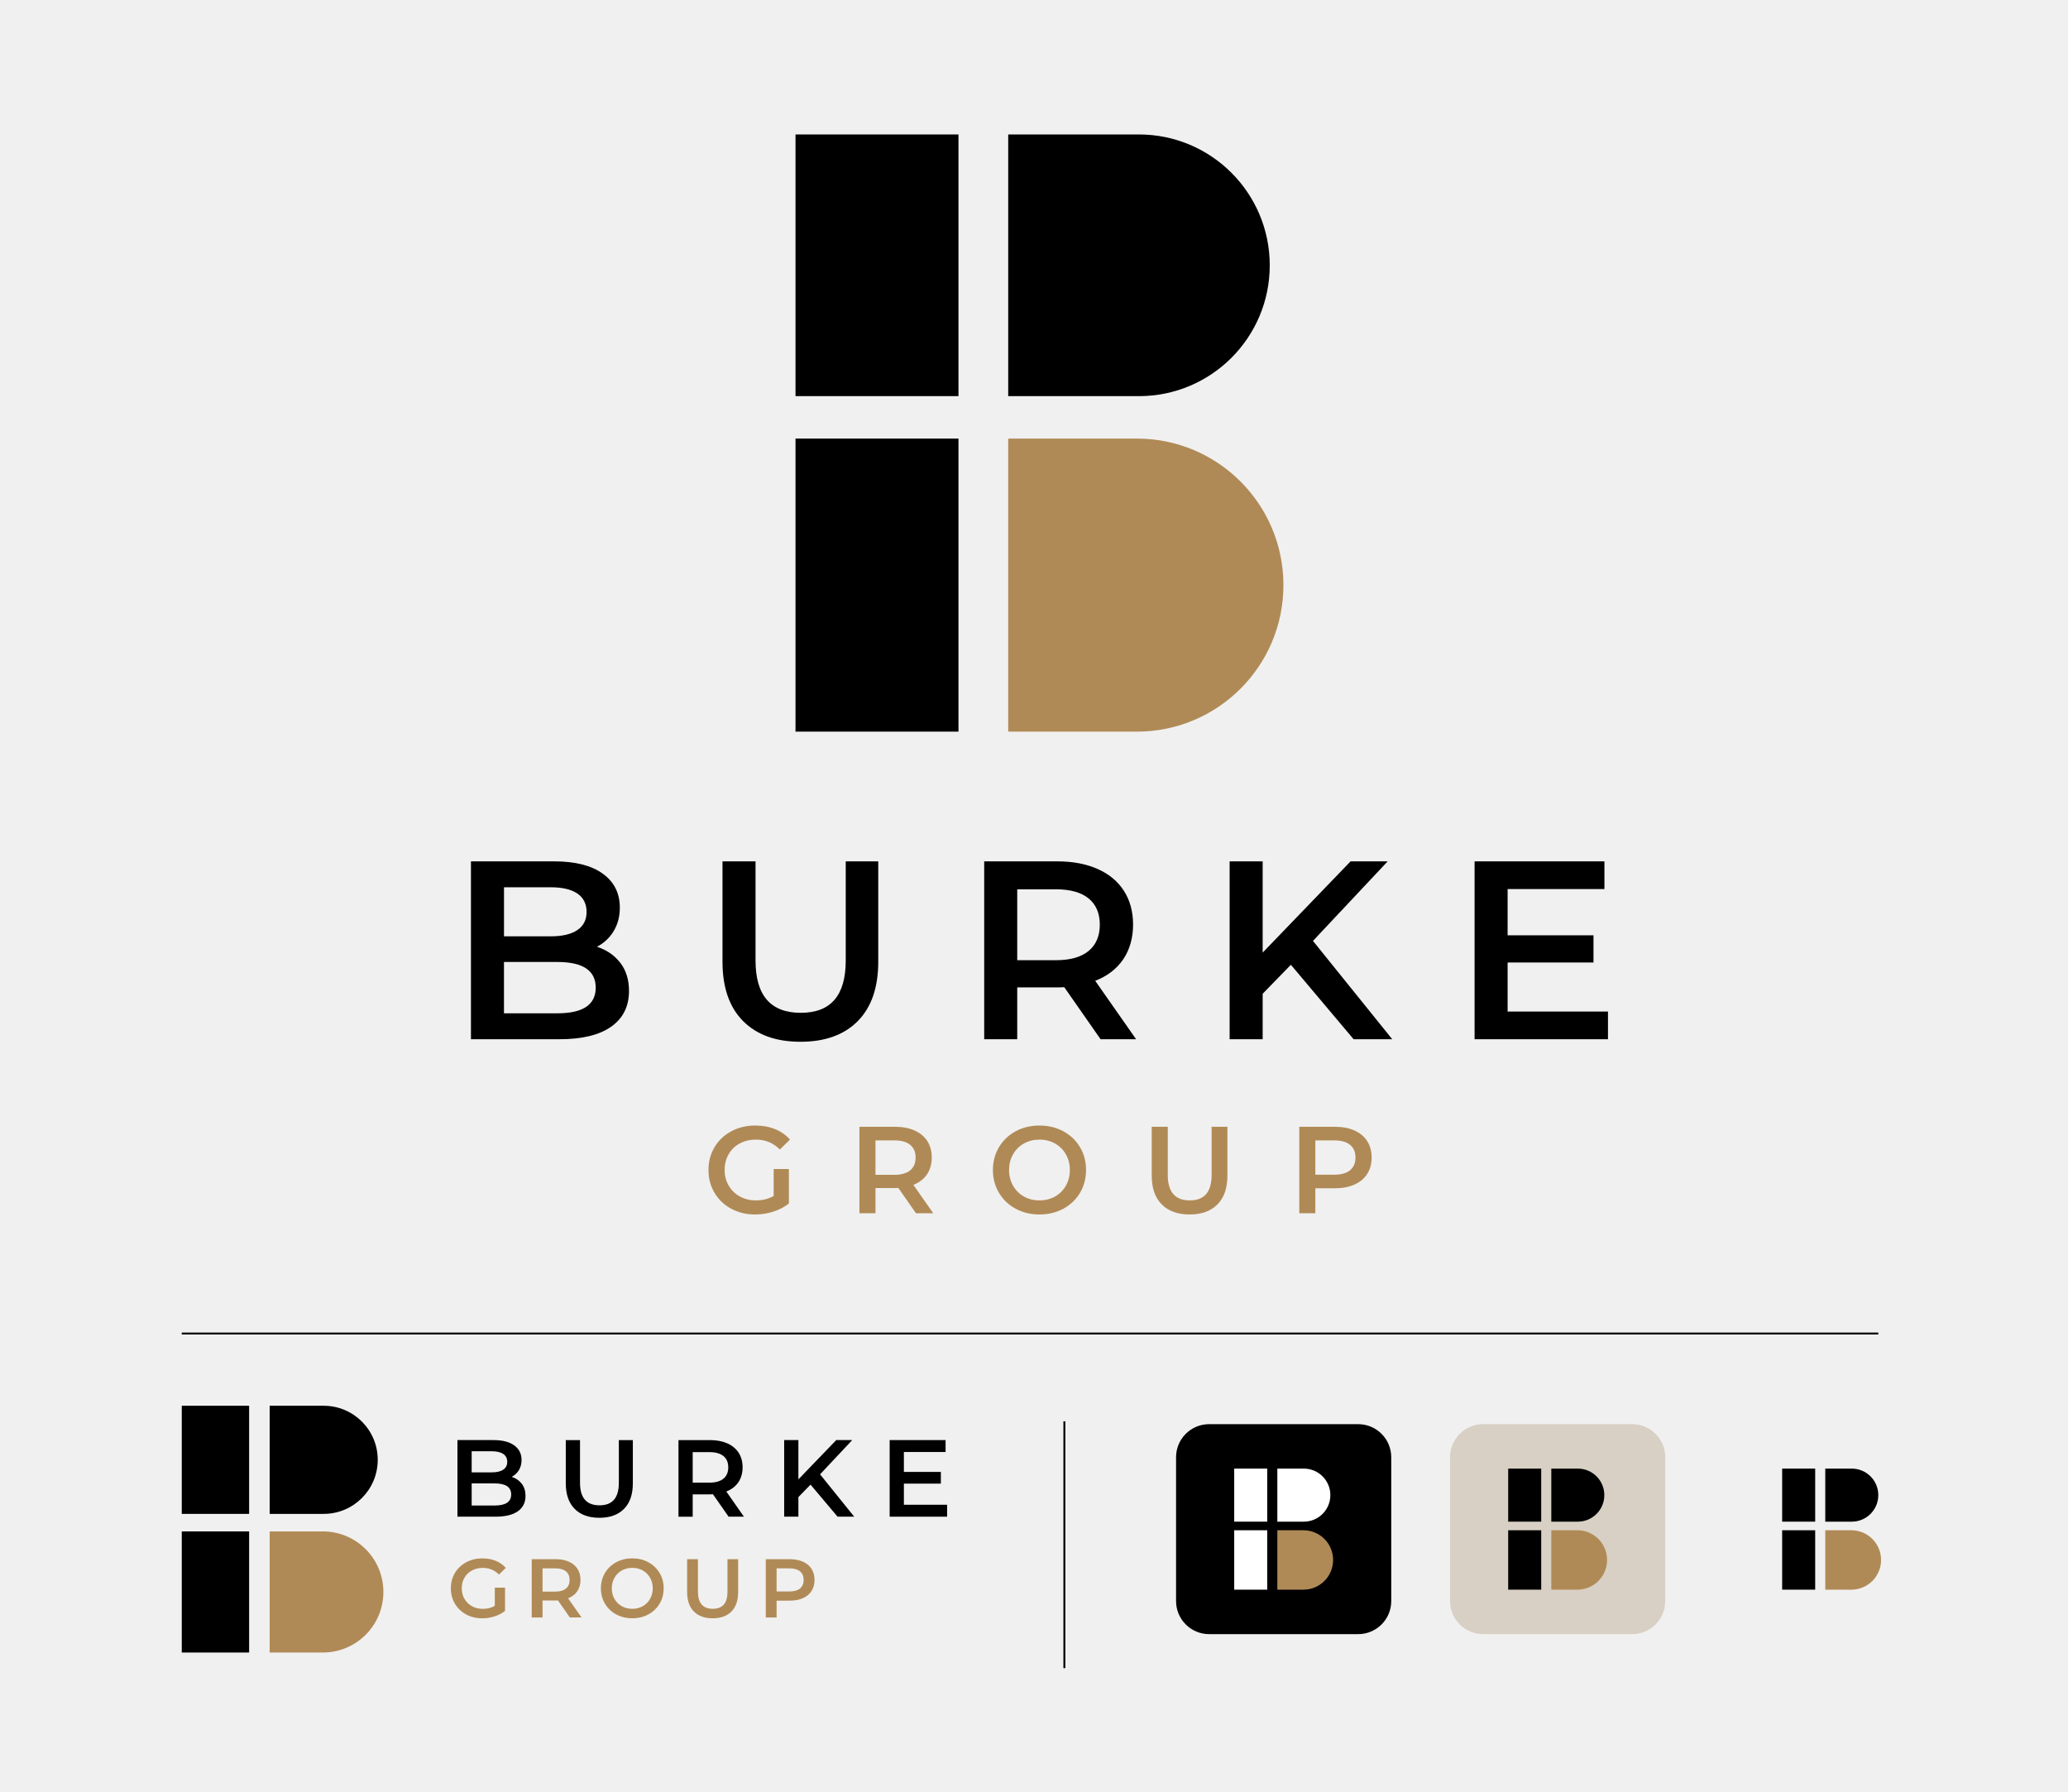
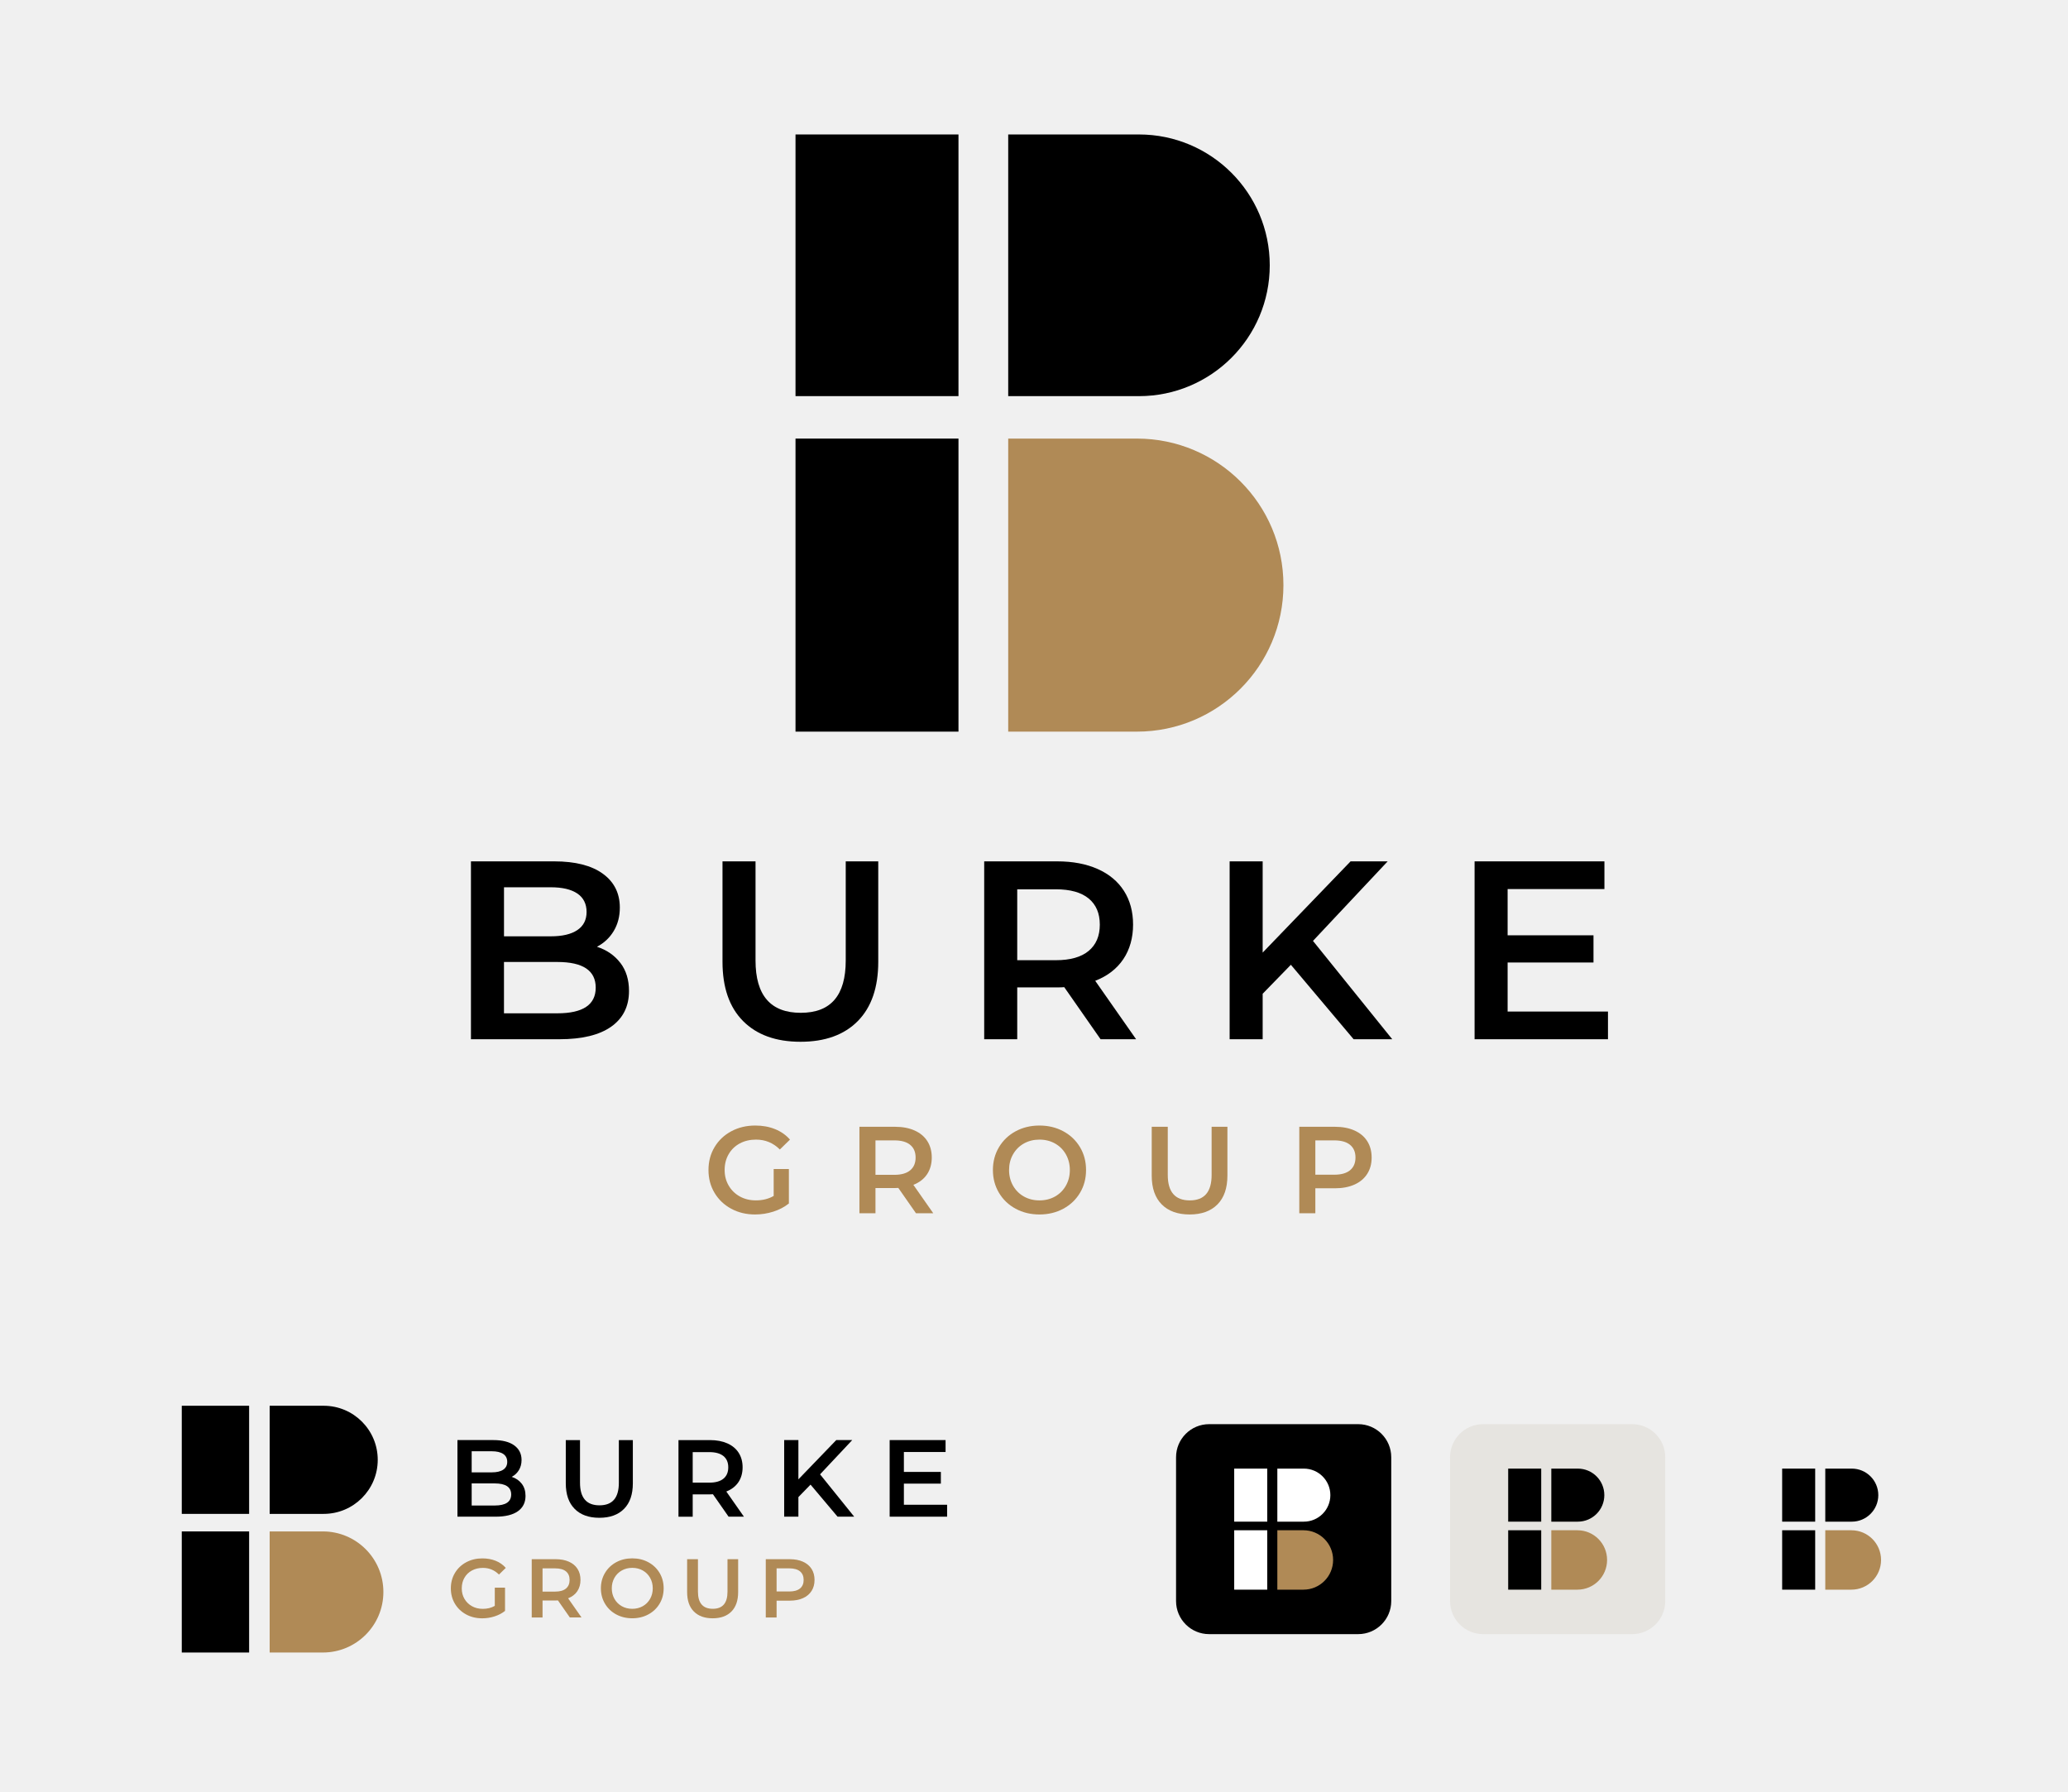
<svg xmlns="http://www.w3.org/2000/svg" id="Blue" viewBox="0 0 1080 935.4">
-   <line x1="94.93" y1="696.31" x2="980.93" y2="696.31" fill="none" stroke="#000" stroke-miterlimit="10" />
-   <line x1="555.86" y1="742.15" x2="555.86" y2="871.03" fill="none" stroke="#000" stroke-miterlimit="10" />
-   <rect x="757.28" y="743.64" width="112.38" height="109.64" rx="17.27" ry="17.27" fill="#d8d0c4" />
  <g>
    <g>
      <path d="M323.98,502.78c3.01,3.94,4.51,8.82,4.51,14.66,0,8.05-3.1,14.26-9.29,18.64-6.19,4.38-15.22,6.57-27.07,6.57h-46.18v-92.88h43.52c10.97,0,19.42,2.15,25.34,6.44,5.93,4.29,8.89,10.2,8.89,17.71,0,4.6-1.06,8.67-3.18,12.21-2.12,3.54-5.04,6.28-8.76,8.23,5.13,1.68,9.2,4.49,12.21,8.43ZM263.21,463.3v25.61h24.42c6.01,0,10.64-1.08,13.87-3.25,3.23-2.17,4.84-5.33,4.84-9.49s-1.62-7.45-4.84-9.62c-3.23-2.17-7.85-3.25-13.87-3.25h-24.42ZM311.11,515.71c0-8.93-6.68-13.4-20.04-13.4h-27.87v26.8h27.87c13.36,0,20.04-4.47,20.04-13.4Z" />
      <path d="M388.07,533.16c-7.17-7.21-10.75-17.54-10.75-30.98v-52.41h17.25v51.75c0,18.22,7.87,27.33,23.62,27.33s23.49-9.11,23.49-27.33v-51.75h16.98v52.41c0,13.45-3.56,23.77-10.68,30.98-7.12,7.21-17.1,10.81-29.92,10.81s-22.82-3.6-29.99-10.81Z" />
      <path d="M574.77,542.65l-18.98-27.2c-.8.09-1.99.13-3.58.13h-20.97v27.07h-17.25v-92.88h38.21c8.05,0,15.06,1.33,21.03,3.98,5.97,2.65,10.55,6.46,13.73,11.41,3.18,4.96,4.78,10.84,4.78,17.65s-1.7,13-5.11,18.05c-3.41,5.04-8.29,8.8-14.66,11.28l21.36,30.52h-18.58ZM568.53,469.14c-3.89-3.19-9.6-4.78-17.12-4.78h-20.17v37.02h20.17c7.52,0,13.22-1.61,17.12-4.84,3.89-3.23,5.84-7.81,5.84-13.73s-1.95-10.48-5.84-13.67Z" />
      <path d="M674.15,503.77l-14.73,15.13v23.75h-17.25v-92.88h17.25v47.64l45.91-47.64h19.37l-39.01,41.53,41.4,51.35h-20.17l-32.77-38.88Z" />
      <path d="M839.75,528.19v14.46h-69.66v-92.88h67.81v14.46h-50.56v24.15h44.85v14.2h-44.85v25.61h52.41Z" />
    </g>
    <rect x="415.45" y="70.21" width="85.11" height="136.63" />
    <rect x="415.45" y="229.01" width="85.11" height="153.02" />
    <path d="M526.53,70.21h68.28c37.73,0,68.31,30.6,68.31,68.33,0,37.72-30.58,68.3-68.31,68.31h-68.28V70.21Z" />
+     <g>
+       <path d="M404.06,610.42h7.93v17.99c-2.32,1.85-5.03,3.27-8.13,4.26-3.1.99-6.28,1.48-9.54,1.48-4.6,0-8.75-1-12.45-3-3.7-2-6.6-4.76-8.71-8.29-2.11-3.53-3.16-7.5-3.16-11.93s1.05-8.41,3.16-11.93c2.11-3.53,5.02-6.29,8.74-8.29,3.72-2,7.9-3,12.54-3,3.78,0,7.22.62,10.32,1.87s5.7,3.07,7.8,5.48l-5.29,5.16c-3.44-3.44-7.59-5.16-12.45-5.16-3.18,0-6.01.67-8.48,2-2.47,1.33-4.41,3.2-5.8,5.61-1.4,2.41-2.1,5.16-2.1,8.25s.7,5.72,2.1,8.13c1.4,2.41,3.33,4.3,5.8,5.68,2.47,1.38,5.28,2.06,8.42,2.06,3.52,0,6.62-.77,9.29-2.32v-14.06Z" fill="#b08a56" />
+       <path d="M478.36,633.51l-9.22-13.22c-.39.04-.97.06-1.74.06h-10.19v13.16h-8.38v-45.15h18.57c3.91,0,7.32.64,10.22,1.93s5.13,3.14,6.67,5.55,2.32,5.27,2.32,8.58-.83,6.32-2.48,8.77c-1.66,2.45-4.03,4.28-7.13,5.48l10.38,14.83h-9.03ZM475.33,597.78c-1.89-1.55-4.67-2.32-8.32-2.32h-9.8v17.99h9.8c3.65,0,6.43-.78,8.32-2.35,1.89-1.57,2.84-3.79,2.84-6.67s-.95-5.09-2.84-6.64Z" fill="#b08a56" />
+       <path d="M530.41,631.15c-3.7-2-6.6-4.77-8.71-8.32-2.11-3.55-3.16-7.51-3.16-11.9s1.05-8.35,3.16-11.9c2.11-3.55,5.01-6.32,8.71-8.32,3.7-2,7.85-3,12.45-3s8.75,1,12.45,3c3.7,2,6.6,4.76,8.71,8.29,2.11,3.53,3.16,7.5,3.16,11.93s-1.05,8.41-3.16,11.93c-2.11,3.53-5.01,6.29-8.71,8.29-3.7,2-7.85,3-12.45,3s-8.75-1-12.45-3ZM550.98,624.77c2.41-1.35,4.3-3.25,5.68-5.68,1.38-2.43,2.06-5.15,2.06-8.16s-.69-5.73-2.06-8.16c-1.38-2.43-3.27-4.32-5.68-5.68-2.41-1.35-5.12-2.03-8.13-2.03s-5.72.68-8.13,2.03c-2.41,1.35-4.3,3.25-5.68,5.68-1.38,2.43-2.06,5.15-2.06,8.16s.69,5.73,2.06,8.16c1.38,2.43,3.27,4.32,5.68,5.68,2.41,1.35,5.12,2.03,8.13,2.03s5.72-.68,8.13-2.03Z" fill="#b08a56" />
+       <path d="M606.7,628.89c-3.48-3.5-5.22-8.52-5.22-15.06v-25.47h8.38v25.15c0,8.86,3.83,13.29,11.48,13.29s11.42-4.43,11.42-13.29v-25.15h8.25v25.47c0,6.54-1.73,11.56-5.19,15.06-3.46,3.5-8.31,5.26-14.54,5.26s-11.09-1.75-14.58-5.26Z" fill="#b08a56" />
+       <path d="M707.34,590.29c2.9,1.29,5.13,3.14,6.67,5.55s2.32,5.27,2.32,8.58-.77,6.12-2.32,8.55-3.77,4.29-6.67,5.58-6.31,1.93-10.22,1.93h-10.19v13.03h-8.38v-45.15h18.57c3.91,0,7.32.64,10.22,1.93ZM705.05,611.06c1.89-1.55,2.84-3.76,2.84-6.64s-.95-5.09-2.84-6.64c-1.89-1.55-4.67-2.32-8.32-2.32h-9.8v17.93h9.8c3.65,0,6.43-.77,8.32-2.32Z" fill="#b08a56" />
+     </g>
+     <path d="M526.53,229.01h67.25c42.26.02,76.5,34.29,76.48,76.54-.02,42.23-34.25,76.46-76.48,76.48h-67.25v-153.02Z" fill="#b08a56" />
+   </g>
+   <g>
+     <rect x="757.28" y="743.64" width="112.38" height="109.64" rx="17.27" ry="17.27" fill="#e6e4e0" />
    <rect x="94.93" y="734.03" width="35.17" height="56.46" />
    <rect x="94.93" y="799.65" width="35.17" height="63.23" />
    <path d="M140.83,734.03h28.21c15.59,0,28.23,12.64,28.23,28.23,0,15.59-12.64,28.22-28.23,28.23h-28.21v-56.46Z" />
    <rect x="614.19" y="743.64" width="112.38" height="109.64" rx="17.27" ry="17.27" />
    <rect x="787.64" y="766.85" width="17.25" height="27.7" />
    <rect x="787.64" y="799.04" width="17.25" height="31.02" />
    <path d="M810.16,766.85h13.84c7.65,0,13.85,6.2,13.85,13.85,0,7.65-6.2,13.85-13.85,13.85h-13.84v-27.7Z" />
    <rect x="930.72" y="766.85" width="17.25" height="27.7" />
    <rect x="930.72" y="799.04" width="17.25" height="31.02" />
    <path d="M953.24,766.85h13.84c7.65,0,13.85,6.2,13.85,13.85,0,7.65-6.2,13.85-13.85,13.85h-13.84v-27.7Z" />
    <g>
      <path d="M272.51,774.78c1.29,1.7,1.94,3.8,1.94,6.31,0,3.47-1.33,6.14-4,8.03-2.67,1.89-6.55,2.83-11.66,2.83h-19.89v-40h18.74c4.72,0,8.36.92,10.91,2.77,2.55,1.85,3.83,4.39,3.83,7.63,0,1.98-.46,3.73-1.37,5.26-.91,1.52-2.17,2.71-3.77,3.54,2.21.72,3.96,1.93,5.26,3.63ZM246.33,757.78v11.03h10.51c2.59,0,4.58-.47,5.97-1.4,1.39-.93,2.09-2.29,2.09-4.08s-.7-3.21-2.09-4.14c-1.39-.93-3.38-1.4-5.97-1.4h-10.51ZM266.96,780.35c0-3.85-2.88-5.77-8.63-5.77h-12v11.54h12c5.75,0,8.63-1.92,8.63-5.77Z" />
      <path d="M300.11,787.87c-3.09-3.1-4.63-7.55-4.63-13.34v-22.57h7.43v22.29c0,7.85,3.39,11.77,10.17,11.77s10.11-3.92,10.11-11.77v-22.29h7.31v22.57c0,5.79-1.53,10.24-4.6,13.34-3.07,3.11-7.36,4.66-12.89,4.66s-9.83-1.55-12.91-4.66Z" />
      <path d="M380.5,791.95l-8.17-11.71c-.34.04-.86.06-1.54.06h-9.03v11.66h-7.43v-40h16.46c3.47,0,6.49.57,9.06,1.71,2.57,1.14,4.54,2.78,5.91,4.91,1.37,2.13,2.06,4.67,2.06,7.6s-.73,5.6-2.2,7.77c-1.47,2.17-3.57,3.79-6.31,4.86l9.2,13.14h-8ZM377.82,760.3c-1.68-1.37-4.13-2.06-7.37-2.06h-8.69v15.94h8.69c3.24,0,5.69-.69,7.37-2.08,1.68-1.39,2.51-3.36,2.51-5.92s-.84-4.51-2.51-5.89Z" />
      <path d="M423.3,775.21l-6.34,6.51v10.23h-7.43v-40h7.43v20.51l19.77-20.51h8.34l-16.8,17.89,17.83,22.11h-8.69l-14.11-16.74Z" />
      <path d="M494.62,785.72v6.23h-30v-40h29.2v6.23h-21.77v10.4h19.31v6.11h-19.31v11.03h22.57Z" />
    </g>
-   </g>
-   <g>
-     <g>
-       <path d="M404.06,610.42h7.93v17.99c-2.32,1.85-5.03,3.27-8.13,4.26-3.1.99-6.28,1.48-9.54,1.48-4.6,0-8.75-1-12.45-3-3.7-2-6.6-4.76-8.71-8.29-2.11-3.53-3.16-7.5-3.16-11.93s1.05-8.41,3.16-11.93c2.11-3.53,5.02-6.29,8.74-8.29,3.72-2,7.9-3,12.54-3,3.78,0,7.22.62,10.32,1.87s5.7,3.07,7.8,5.48l-5.29,5.16c-3.44-3.44-7.59-5.16-12.45-5.16-3.18,0-6.01.67-8.48,2-2.47,1.33-4.41,3.2-5.8,5.61-1.4,2.41-2.1,5.16-2.1,8.25s.7,5.72,2.1,8.13c1.4,2.41,3.33,4.3,5.8,5.68,2.47,1.38,5.28,2.06,8.42,2.06,3.52,0,6.62-.77,9.29-2.32v-14.06Z" fill="#b08a56" />
-       <path d="M478.36,633.51l-9.22-13.22c-.39.04-.97.06-1.74.06h-10.19v13.16h-8.38v-45.15h18.57c3.91,0,7.32.64,10.22,1.93s5.13,3.14,6.67,5.55,2.32,5.27,2.32,8.58-.83,6.32-2.48,8.77c-1.66,2.45-4.03,4.28-7.13,5.48l10.38,14.83h-9.03ZM475.33,597.78c-1.89-1.55-4.67-2.32-8.32-2.32h-9.8v17.99h9.8c3.65,0,6.43-.78,8.32-2.35,1.89-1.57,2.84-3.79,2.84-6.67s-.95-5.09-2.84-6.64Z" fill="#b08a56" />
-       <path d="M530.41,631.15c-3.7-2-6.6-4.77-8.71-8.32-2.11-3.55-3.16-7.51-3.16-11.9s1.05-8.35,3.16-11.9c2.11-3.55,5.01-6.32,8.71-8.32,3.7-2,7.85-3,12.45-3s8.75,1,12.45,3c3.7,2,6.6,4.76,8.71,8.29,2.11,3.53,3.16,7.5,3.16,11.93s-1.05,8.41-3.16,11.93c-2.11,3.53-5.01,6.29-8.71,8.29-3.7,2-7.85,3-12.45,3s-8.75-1-12.45-3ZM550.98,624.77c2.41-1.35,4.3-3.25,5.68-5.68,1.38-2.43,2.06-5.15,2.06-8.16s-.69-5.73-2.06-8.16c-1.38-2.43-3.27-4.32-5.68-5.68-2.41-1.35-5.12-2.03-8.13-2.03s-5.72.68-8.13,2.03c-2.41,1.35-4.3,3.25-5.68,5.68-1.38,2.43-2.06,5.15-2.06,8.16s.69,5.73,2.06,8.16c1.38,2.43,3.27,4.32,5.68,5.68,2.41,1.35,5.12,2.03,8.13,2.03s5.72-.68,8.13-2.03Z" fill="#b08a56" />
-       <path d="M606.7,628.89c-3.48-3.5-5.22-8.52-5.22-15.06v-25.47h8.38v25.15c0,8.86,3.83,13.29,11.48,13.29s11.42-4.43,11.42-13.29v-25.15h8.25v25.47c0,6.54-1.73,11.56-5.19,15.06-3.46,3.5-8.31,5.26-14.54,5.26s-11.09-1.75-14.58-5.26Z" fill="#b08a56" />
-       <path d="M707.34,590.29c2.9,1.29,5.13,3.14,6.67,5.55s2.32,5.27,2.32,8.58-.77,6.12-2.32,8.55-3.77,4.29-6.67,5.58-6.31,1.93-10.22,1.93h-10.19v13.03h-8.38v-45.15h18.57c3.91,0,7.32.64,10.22,1.93ZM705.05,611.06c1.89-1.55,2.84-3.76,2.84-6.64s-.95-5.09-2.84-6.64c-1.89-1.55-4.67-2.32-8.32-2.32h-9.8v17.93h9.8c3.65,0,6.43-.77,8.32-2.32Z" fill="#b08a56" />
-     </g>
-     <path d="M526.53,229.01h67.25c42.26.02,76.5,34.29,76.48,76.54-.02,42.23-34.25,76.46-76.48,76.48h-67.25v-153.02Z" fill="#b08a56" />
    <path d="M140.83,799.65h27.79c17.46,0,31.61,14.17,31.6,31.63,0,17.45-14.15,31.6-31.6,31.6h-27.79v-63.23Z" fill="#b08a56" />
    <path d="M667.08,799.04h13.63c8.57,0,15.51,6.95,15.5,15.52,0,8.56-6.94,15.5-15.5,15.5h-13.63v-31.02Z" fill="#b08a56" />
    <path d="M810.16,799.04h13.63c8.57,0,15.51,6.95,15.5,15.52,0,8.56-6.94,15.5-15.5,15.5h-13.63v-31.02Z" fill="#b08a56" />
    <path d="M953.24,799.04h13.63c8.57,0,15.51,6.95,15.5,15.52,0,8.56-6.94,15.5-15.5,15.5h-13.63v-31.02Z" fill="#b08a56" />
    <g>
      <path d="M258.4,829.02h5.35v12.13c-1.57,1.25-3.39,2.2-5.48,2.87-2.09.67-4.23,1-6.43,1-3.1,0-5.9-.67-8.39-2.02-2.49-1.35-4.45-3.21-5.87-5.58s-2.13-5.06-2.13-8.04.71-5.67,2.13-8.04,3.38-4.24,5.89-5.59c2.51-1.35,5.33-2.02,8.45-2.02,2.55,0,4.87.42,6.96,1.26,2.09.84,3.84,2.07,5.26,3.7l-3.56,3.48c-2.32-2.32-5.12-3.48-8.39-3.48-2.14,0-4.05.45-5.72,1.35-1.67.9-2.97,2.16-3.91,3.78-.94,1.62-1.41,3.48-1.41,5.56s.47,3.85,1.41,5.48c.94,1.62,2.25,2.9,3.91,3.83s3.56,1.39,5.67,1.39c2.38,0,4.46-.52,6.26-1.56v-9.48Z" fill="#b08a56" />
      <path d="M297.6,844.58l-6.22-8.91c-.26.03-.65.04-1.17.04h-6.87v8.87h-5.65v-30.43h12.52c2.64,0,4.93.43,6.89,1.3s3.46,2.12,4.5,3.74,1.56,3.55,1.56,5.78-.56,4.26-1.67,5.91c-1.12,1.65-2.72,2.88-4.8,3.69l7,10h-6.08ZM295.56,820.5c-1.28-1.04-3.14-1.56-5.61-1.56h-6.61v12.13h6.61c2.46,0,4.33-.53,5.61-1.59,1.27-1.06,1.91-2.56,1.91-4.5s-.64-3.43-1.91-4.48Z" fill="#b08a56" />
      <path d="M321.81,842.99c-2.49-1.35-4.45-3.22-5.87-5.61s-2.13-5.06-2.13-8.02.71-5.63,2.13-8.02,3.38-4.26,5.87-5.61c2.49-1.35,5.29-2.02,8.39-2.02s5.9.67,8.39,2.02c2.49,1.35,4.45,3.21,5.87,5.59s2.13,5.06,2.13,8.04-.71,5.67-2.13,8.04-3.38,4.24-5.87,5.58c-2.49,1.35-5.29,2.02-8.39,2.02s-5.9-.67-8.39-2.02ZM335.68,838.69c1.62-.91,2.9-2.19,3.83-3.83.93-1.64,1.39-3.47,1.39-5.5s-.46-3.86-1.39-5.5c-.93-1.64-2.2-2.91-3.83-3.82-1.62-.91-3.45-1.37-5.48-1.37s-3.85.46-5.48,1.37c-1.62.91-2.9,2.19-3.83,3.82-.93,1.64-1.39,3.47-1.39,5.5s.46,3.86,1.39,5.5c.93,1.64,2.2,2.91,3.83,3.83s3.45,1.37,5.48,1.37,3.85-.46,5.48-1.37Z" fill="#b08a56" />
      <path d="M362.37,841.47c-2.35-2.36-3.52-5.75-3.52-10.15v-17.17h5.65v16.95c0,5.97,2.58,8.95,7.74,8.95s7.69-2.98,7.69-8.95v-16.95h5.56v17.17c0,4.4-1.17,7.79-3.5,10.15-2.33,2.36-5.6,3.54-9.8,3.54s-7.48-1.18-9.82-3.54Z" fill="#b08a56" />
      <path d="M419.33,815.46c1.96.87,3.46,2.12,4.5,3.74s1.56,3.55,1.56,5.78-.52,4.12-1.56,5.76c-1.04,1.64-2.54,2.89-4.5,3.76s-4.25,1.3-6.89,1.3h-6.87v8.78h-5.65v-30.43h12.52c2.64,0,4.93.43,6.89,1.3ZM417.79,829.45c1.27-1.04,1.91-2.54,1.91-4.48s-.64-3.43-1.91-4.48c-1.28-1.04-3.14-1.56-5.61-1.56h-6.61v12.08h6.61c2.46,0,4.33-.52,5.61-1.56Z" fill="#b08a56" />
    </g>
-   </g>
-   <g>
    <rect x="900.36" y="743.64" width="112.38" height="109.64" rx="17.27" ry="17.27" fill="none" />
    <rect x="644.56" y="766.85" width="17.25" height="27.7" fill="#fff" />
    <rect x="644.56" y="799.04" width="17.25" height="31.02" fill="#fff" />
    <path d="M667.08,766.85h13.84c7.65,0,13.85,6.2,13.85,13.85,0,7.65-6.2,13.85-13.85,13.85h-13.84v-27.7Z" fill="#fff" />
  </g>
</svg>
